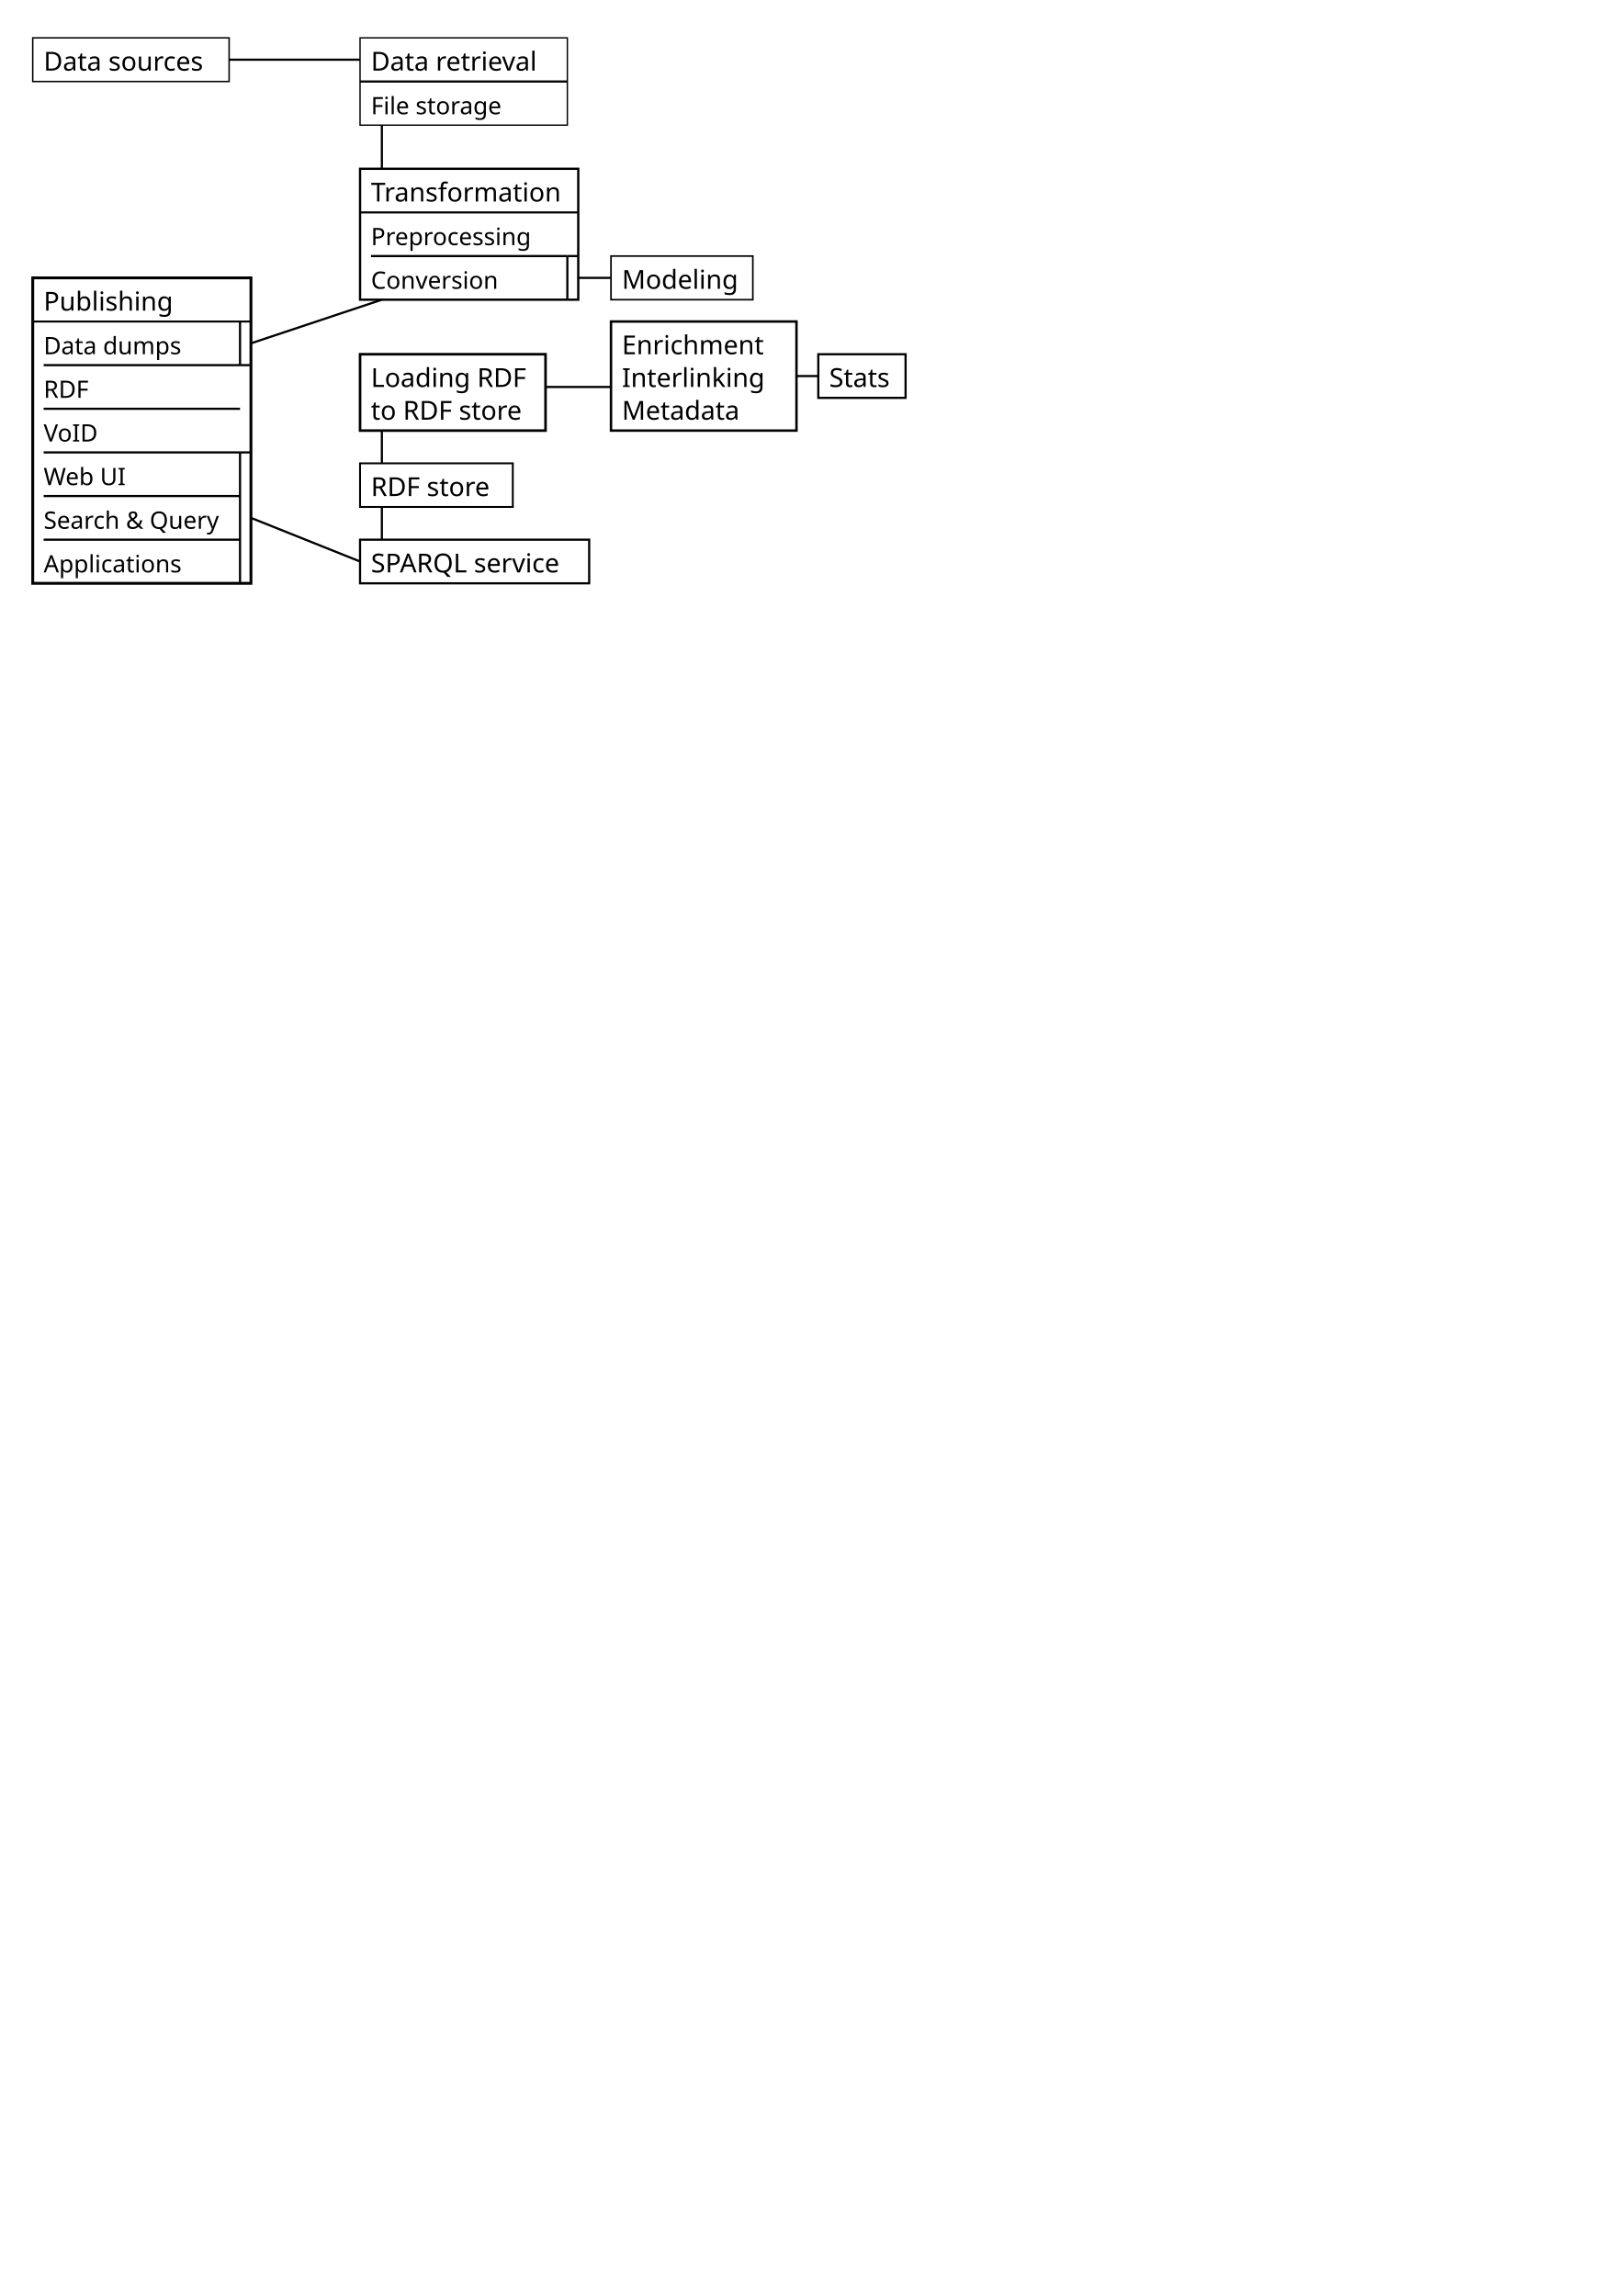
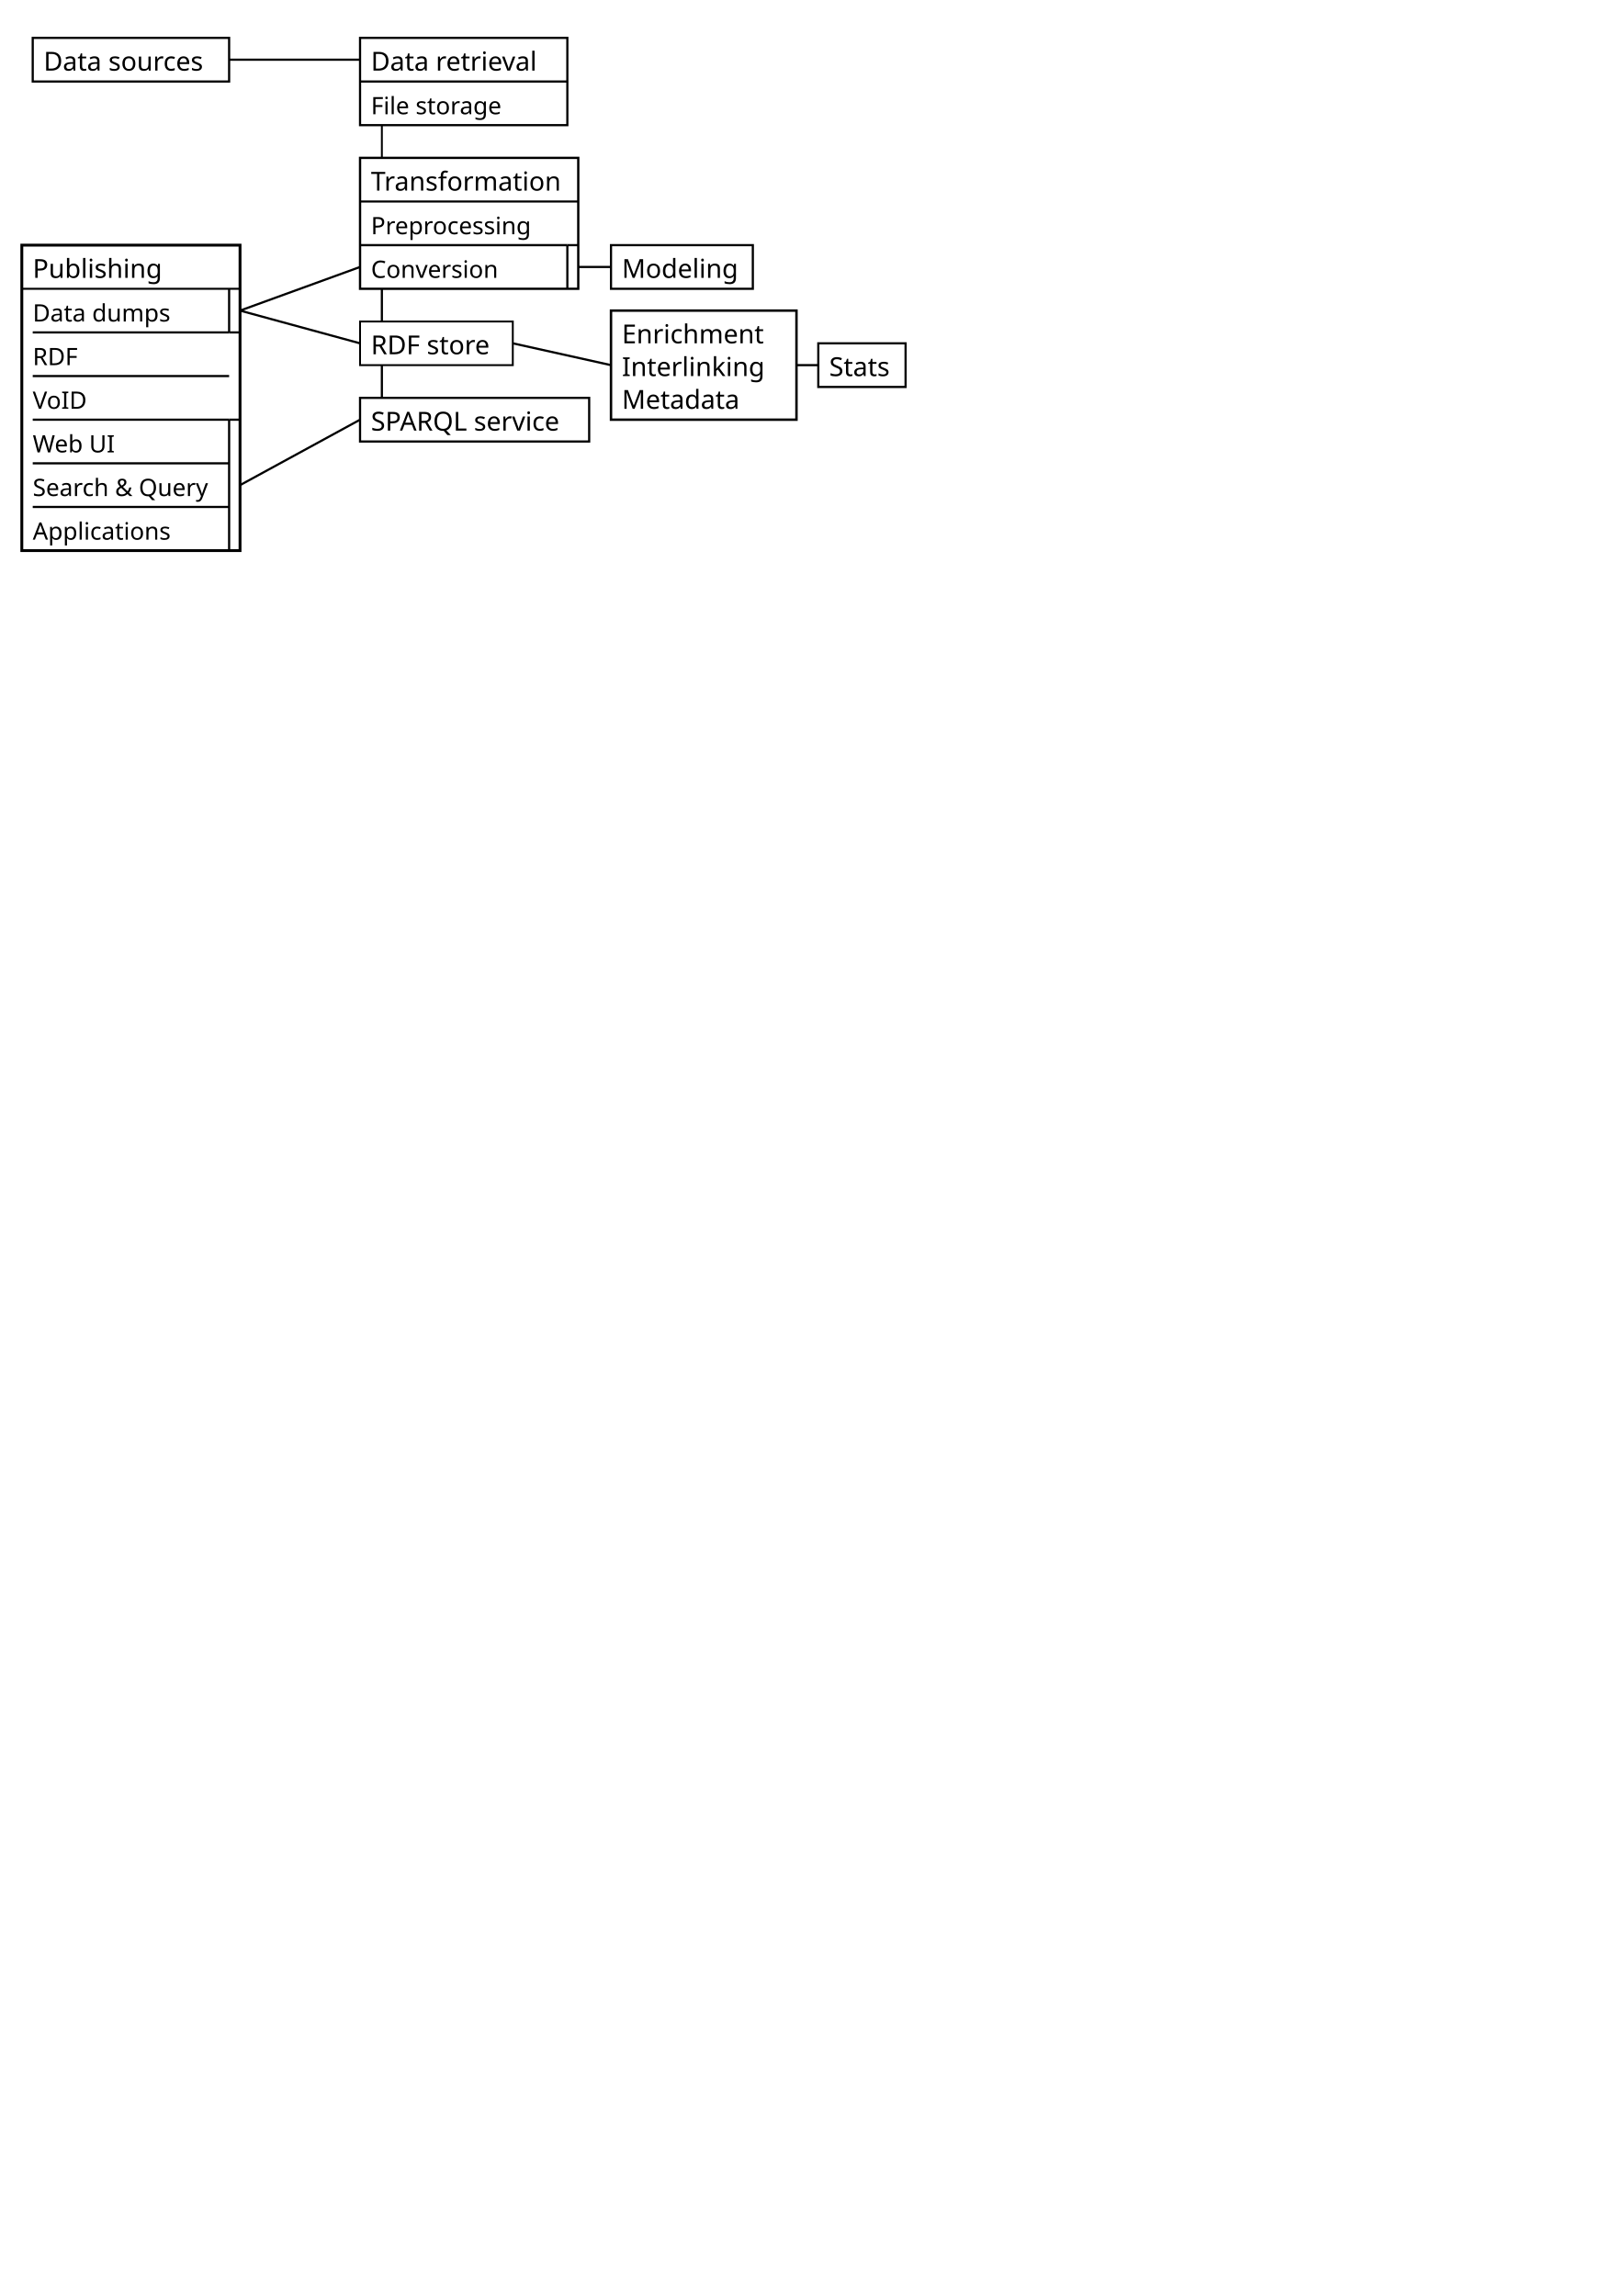
<svg xmlns="http://www.w3.org/2000/svg" width="744.094" height="1052.362" id="svg3055" version="1.1">
  <defs id="defs3057" />
  <g id="layer1">
-     <rect style="fill:none;stroke:#000000;stroke-width:0.671;stroke-miterlimit:4;stroke-opacity:1;stroke-dasharray:none" id="rect3069" width="90" height="20" x="15" y="17.362" />
-     <rect style="fill:none;stroke:#000000;stroke-width:0.629;stroke-miterlimit:4;stroke-opacity:1;stroke-dasharray:none" id="rect3839" width="95" height="40" x="165" y="17.362" />
+     <rect style="fill:none;stroke:#000000;stroke-width:1;stroke-miterlimit:4;stroke-opacity:1;stroke-dasharray:none" id="rect3069" width="90" height="20" x="15" y="17.362" />
+     <rect style="fill:none;stroke:#000000;stroke-width:1;stroke-miterlimit:4;stroke-opacity:1;stroke-dasharray:none" id="rect3839" width="95" height="40" x="165" y="17.362" />
    <text xml:space="preserve" style="font-size:40px;font-style:normal;font-weight:normal;line-height:125%;letter-spacing:0px;word-spacing:0px;fill:#000000;fill-opacity:1;stroke:none;font-family:Sans" x="20" y="32.362" id="text3841">
      <tspan id="tspan3843" x="20" y="32.362" style="font-size:12px">Data sources</tspan>
    </text>
    <text xml:space="preserve" style="font-size:40px;font-style:normal;font-weight:normal;line-height:125%;letter-spacing:0px;word-spacing:0px;fill:#000000;fill-opacity:1;stroke:none;font-family:Sans" x="170" y="32.362" id="text3845">
      <tspan id="tspan3847" x="170" y="32.362" style="font-size:12px">Data retrieval</tspan>
    </text>
    <text xml:space="preserve" style="font-size:12px;font-style:normal;font-weight:normal;line-height:125%;letter-spacing:0px;word-spacing:0px;fill:#000000;fill-opacity:1;stroke:none;font-family:Sans" x="170" y="52.362" id="text3849">
      <tspan id="tspan3851" x="170" y="52.362" style="font-size:11px">File storage</tspan>
    </text>
-     <rect style="fill:none;stroke:#000000;stroke-width:1.054;stroke-opacity:1" id="rect3853" width="100" height="60" x="165" y="77.362" />
-     <text xml:space="preserve" style="font-size:12px;font-style:normal;font-weight:normal;line-height:125%;letter-spacing:0px;word-spacing:0px;fill:#000000;fill-opacity:1;stroke:none;font-family:Sans" x="170" y="92.362" id="text3855">
-       <tspan id="tspan3857" x="170" y="92.362">Transformation</tspan>
+     <rect style="fill:none;stroke:#000000;stroke-width:1.054;stroke-opacity:1" id="rect3853" width="100" height="60" x="165" y="72.362" />
+     <text xml:space="preserve" style="font-size:12px;font-style:normal;font-weight:normal;line-height:125%;letter-spacing:0px;word-spacing:0px;fill:#000000;fill-opacity:1;stroke:none;font-family:Sans" x="170" y="87.362" id="text3855">
+       <tspan id="tspan3857" x="170" y="87.362">Transformation</tspan>
    </text>
-     <text xml:space="preserve" style="font-size:12px;font-style:normal;font-weight:normal;line-height:125%;letter-spacing:0px;word-spacing:0px;fill:#000000;fill-opacity:1;stroke:none;font-family:Sans" x="170" y="112.362" id="text3859">
-       <tspan id="tspan3861" x="170" y="112.362" style="font-size:11px">Preprocessing</tspan>
+     <text xml:space="preserve" style="font-size:12px;font-style:normal;font-weight:normal;line-height:125%;letter-spacing:0px;word-spacing:0px;fill:#000000;fill-opacity:1;stroke:none;font-family:Sans" x="170" y="107.362" id="text3859">
+       <tspan id="tspan3861" x="170" y="107.362" style="font-size:11px">Preprocessing</tspan>
    </text>
-     <text xml:space="preserve" style="font-size:11px;font-style:normal;font-weight:normal;line-height:125%;letter-spacing:0px;word-spacing:0px;fill:#000000;fill-opacity:1;stroke:none;font-family:Sans" x="170" y="132.362" id="text3863">
-       <tspan id="tspan3865" x="170" y="132.362">Conversion</tspan>
+     <text xml:space="preserve" style="font-size:11px;font-style:normal;font-weight:normal;line-height:125%;letter-spacing:0px;word-spacing:0px;fill:#000000;fill-opacity:1;stroke:none;font-family:Sans" x="170" y="127.362" id="text3863">
+       <tspan id="tspan3865" x="170" y="127.362">Conversion</tspan>
    </text>
-     <path style="fill:none;stroke:#000000;stroke-width:0.953px;stroke-linecap:butt;stroke-linejoin:miter;stroke-opacity:1" d="m 165,97.362 100,0" id="path3877" />
-     <rect style="fill:none;stroke:#000000;stroke-width:0.736;stroke-opacity:1" id="rect3879" width="65" height="20" x="280" y="117.362" />
-     <text xml:space="preserve" style="font-size:12px;font-style:normal;font-weight:normal;line-height:125%;letter-spacing:0px;word-spacing:0px;fill:#000000;fill-opacity:1;stroke:none;font-family:Sans" x="285" y="132.362" id="text3881">
-       <tspan id="tspan3883" x="285" y="132.362">Modeling</tspan>
+     <path style="fill:none;stroke:#000000;stroke-width:0.953px;stroke-linecap:butt;stroke-linejoin:miter;stroke-opacity:1" d="m 165,92.362 100,0" id="path3877" />
+     <rect style="fill:none;stroke:#000000;stroke-width:1;stroke-opacity:1;stroke-miterlimit:4;stroke-dasharray:none" id="rect3879" width="65" height="20" x="280" y="112.362" />
+     <text xml:space="preserve" style="font-size:12px;font-style:normal;font-weight:normal;line-height:125%;letter-spacing:0px;word-spacing:0px;fill:#000000;fill-opacity:1;stroke:none;font-family:Sans" x="285" y="127.362" id="text3881">
+       <tspan id="tspan3883" x="285" y="127.362">Modeling</tspan>
    </text>
-     <path style="fill:none;stroke:#000000;stroke-width:1px;stroke-linecap:butt;stroke-linejoin:miter;stroke-opacity:1" d="m 170,117.362 90,0" id="path3885" />
-     <text xml:space="preserve" style="font-size:12px;font-style:normal;font-weight:normal;line-height:125%;letter-spacing:0px;word-spacing:0px;fill:#000000;fill-opacity:1;stroke:none;font-family:Sans" x="285" y="192.362" id="text3889">
-       <tspan id="tspan3891" x="285" y="192.362">Metadata</tspan>
+     <path style="fill:none;stroke:#000000;stroke-width:1.027px;stroke-linecap:butt;stroke-linejoin:miter;stroke-opacity:1" d="m 165,112.362 95,0" id="path3885" />
+     <text xml:space="preserve" style="font-size:12px;font-style:normal;font-weight:normal;line-height:125%;letter-spacing:0px;word-spacing:0px;fill:#000000;fill-opacity:1;stroke:none;font-family:Sans" x="285" y="187.362" id="text3889">
+       <tspan id="tspan3891" x="285" y="187.362">Metadata</tspan>
    </text>
-     <text xml:space="preserve" style="font-size:12px;font-style:normal;font-weight:normal;line-height:125%;letter-spacing:0px;word-spacing:0px;fill:#000000;fill-opacity:1;stroke:none;font-family:Sans" x="20" y="202.362" id="text3893">
-       <tspan id="tspan3895" x="20" y="202.362" style="font-size:11px">VoID</tspan>
+     <text xml:space="preserve" style="font-size:12px;font-style:normal;font-weight:normal;line-height:125%;letter-spacing:0px;word-spacing:0px;fill:#000000;fill-opacity:1;stroke:none;font-family:Sans" x="15" y="187.362" id="text3893">
+       <tspan id="tspan3895" x="15" y="187.362" style="font-size:11px">VoID</tspan>
    </text>
-     <text xml:space="preserve" style="font-size:12px;font-style:normal;font-weight:normal;line-height:125%;letter-spacing:0px;word-spacing:0px;fill:#000000;fill-opacity:1;stroke:none;font-family:Sans" x="380" y="177.362" id="text3897">
-       <tspan id="tspan3899" x="380" y="177.362">Stats</tspan>
+     <text xml:space="preserve" style="font-size:12px;font-style:normal;font-weight:normal;line-height:125%;letter-spacing:0px;word-spacing:0px;fill:#000000;fill-opacity:1;stroke:none;font-family:Sans" x="380" y="172.362" id="text3897">
+       <tspan id="tspan3899" x="380" y="172.362">Stats</tspan>
    </text>
-     <rect style="fill:none;stroke:#000000;stroke-opacity:1" id="rect3901" width="40" height="20" x="375" y="162.362" />
-     <text xml:space="preserve" style="font-size:12px;font-style:normal;font-weight:normal;line-height:125%;letter-spacing:0px;word-spacing:0px;fill:#000000;fill-opacity:1;stroke:none;font-family:Sans" x="285" y="162.362" id="text3903">
-       <tspan id="tspan3905" x="285" y="162.362">Enrichment</tspan>
-       <tspan x="285" y="177.362" id="tspan3909">Interlinking</tspan>
+     <rect style="fill:none;stroke:#000000;stroke-opacity:1" id="rect3901" width="40" height="20" x="375" y="157.362" />
+     <text xml:space="preserve" style="font-size:12px;font-style:normal;font-weight:normal;line-height:125%;letter-spacing:0px;word-spacing:0px;fill:#000000;fill-opacity:1;stroke:none;font-family:Sans" x="285" y="157.362" id="text3903">
+       <tspan id="tspan3905" x="285" y="157.362">Enrichment</tspan>
+       <tspan x="285" y="172.362" id="tspan3909">Interlinking</tspan>
    </text>
-     <rect style="fill:none;stroke:#000000;stroke-width:1.118;stroke-opacity:1" id="rect3913" width="85" height="50" x="280" y="147.362" />
-     <text xml:space="preserve" style="font-size:12px;font-style:normal;font-weight:normal;line-height:125%;letter-spacing:0px;word-spacing:0px;fill:#000000;fill-opacity:1;stroke:none;font-family:Sans" x="170" y="177.362" id="text3934">
-       <tspan id="tspan3936" x="170" y="177.362">Loading RDF</tspan>
-       <tspan x="170" y="192.362" id="tspan3938">to RDF store</tspan>
+     <rect style="fill:none;stroke:#000000;stroke-width:1.118;stroke-opacity:1" id="rect3913" width="85" height="50" x="280" y="142.362" />
+     <text xml:space="preserve" style="font-size:12px;font-style:normal;font-weight:normal;line-height:125%;letter-spacing:0px;word-spacing:0px;fill:#000000;fill-opacity:1;stroke:none;font-family:Sans" x="170" y="197.362" id="text3940">
+       <tspan id="tspan3942" x="170" y="197.362">SPARQL service</tspan>
    </text>
-     <text xml:space="preserve" style="font-size:12px;font-style:normal;font-weight:normal;line-height:125%;letter-spacing:0px;word-spacing:0px;fill:#000000;fill-opacity:1;stroke:none;font-family:Sans" x="170" y="262.362" id="text3940">
-       <tspan id="tspan3942" x="170" y="262.362">SPARQL service</tspan>
+     <text xml:space="preserve" style="font-size:12px;font-style:normal;font-weight:normal;line-height:125%;letter-spacing:0px;word-spacing:0px;fill:#000000;fill-opacity:1;stroke:none;font-family:Sans" x="15" y="147.362" id="text3944">
+       <tspan id="tspan3946" x="15" y="147.362" style="font-size:11px">Data dumps</tspan>
    </text>
-     <text xml:space="preserve" style="font-size:12px;font-style:normal;font-weight:normal;line-height:125%;letter-spacing:0px;word-spacing:0px;fill:#000000;fill-opacity:1;stroke:none;font-family:Sans" x="20" y="162.362" id="text3944">
-       <tspan id="tspan3946" x="20" y="162.362" style="font-size:11px">Data dumps</tspan>
+     <text xml:space="preserve" style="font-size:12px;font-style:normal;font-weight:normal;line-height:125%;letter-spacing:0px;word-spacing:0px;fill:#000000;fill-opacity:1;stroke:none;font-family:Sans" x="15" y="127.362" id="text3948">
+       <tspan id="tspan3950" x="15" y="127.362">Publishing</tspan>
    </text>
-     <text xml:space="preserve" style="font-size:12px;font-style:normal;font-weight:normal;line-height:125%;letter-spacing:0px;word-spacing:0px;fill:#000000;fill-opacity:1;stroke:none;font-family:Sans" x="20" y="142.362" id="text3948">
-       <tspan id="tspan3950" x="20" y="142.362">Publishing</tspan>
+     <text xml:space="preserve" style="font-size:12px;font-style:normal;font-weight:normal;line-height:125%;letter-spacing:0px;word-spacing:0px;fill:#000000;fill-opacity:1;stroke:none;font-family:Sans" x="15" y="227.362" id="text3952">
+       <tspan x="15" y="227.362" id="tspan3956" style="font-size:11px">Search &amp; Query</tspan>
    </text>
-     <text xml:space="preserve" style="font-size:12px;font-style:normal;font-weight:normal;line-height:125%;letter-spacing:0px;word-spacing:0px;fill:#000000;fill-opacity:1;stroke:none;font-family:Sans" x="20" y="242.362" id="text3952">
-       <tspan x="20" y="242.362" id="tspan3956" style="font-size:11px">Search &amp; Query</tspan>
+     <text xml:space="preserve" style="font-size:12px;font-style:normal;font-weight:normal;line-height:125%;letter-spacing:0px;word-spacing:0px;fill:#000000;fill-opacity:1;stroke:none;font-family:Sans" x="15" y="207.362" id="text3958">
+       <tspan id="tspan3960" x="15" y="207.362" style="font-size:11px">Web UI</tspan>
    </text>
-     <text xml:space="preserve" style="font-size:12px;font-style:normal;font-weight:normal;line-height:125%;letter-spacing:0px;word-spacing:0px;fill:#000000;fill-opacity:1;stroke:none;font-family:Sans" x="20" y="222.362" id="text3958">
-       <tspan id="tspan3960" x="20" y="222.362" style="font-size:11px">Web UI</tspan>
+     <text xml:space="preserve" style="font-size:12px;font-style:normal;font-weight:normal;line-height:125%;letter-spacing:0px;word-spacing:0px;fill:#000000;fill-opacity:1;stroke:none;font-family:Sans" x="15" y="167.362" id="text3962">
+       <tspan id="tspan3964" x="15" y="167.362" style="font-size:11px">RDF</tspan>
    </text>
-     <text xml:space="preserve" style="font-size:12px;font-style:normal;font-weight:normal;line-height:125%;letter-spacing:0px;word-spacing:0px;fill:#000000;fill-opacity:1;stroke:none;font-family:Sans" x="20" y="182.362" id="text3962">
-       <tspan id="tspan3964" x="20" y="182.362" style="font-size:11px">RDF</tspan>
+     <text xml:space="preserve" style="font-size:12px;font-style:normal;font-weight:normal;line-height:125%;letter-spacing:0px;word-spacing:0px;fill:#000000;fill-opacity:1;stroke:none;font-family:Sans" x="15" y="247.362" id="text3970">
+       <tspan id="tspan3972" x="15" y="247.362" style="font-size:11px">Applications</tspan>
    </text>
-     <text xml:space="preserve" style="font-size:12px;font-style:normal;font-weight:normal;line-height:125%;letter-spacing:0px;word-spacing:0px;fill:#000000;fill-opacity:1;stroke:none;font-family:Sans" x="20" y="262.362" id="text3970">
-       <tspan id="tspan3972" x="20" y="262.362" style="font-size:11px">Applications</tspan>
+     <text xml:space="preserve" style="font-size:12px;font-style:normal;font-weight:normal;line-height:125%;letter-spacing:0px;word-spacing:0px;fill:#000000;fill-opacity:1;stroke:none;font-family:Sans" x="170" y="162.362" id="text3974">
+       <tspan id="tspan3976" x="170" y="162.362">RDF store</tspan>
    </text>
-     <text xml:space="preserve" style="font-size:12px;font-style:normal;font-weight:normal;line-height:125%;letter-spacing:0px;word-spacing:0px;fill:#000000;fill-opacity:1;stroke:none;font-family:Sans" x="170" y="227.362" id="text3974">
-       <tspan id="tspan3976" x="170" y="227.362">RDF store</tspan>
-     </text>
-     <rect style="fill:none;stroke:#000000;stroke-width:1.183;stroke-opacity:1" id="rect3978" width="85" height="35" x="165" y="162.362" />
-     <rect style="fill:none;stroke:#000000;stroke-width:0.864;stroke-miterlimit:4;stroke-opacity:1;stroke-dasharray:none" id="rect3982" width="70" height="20" x="165" y="212.362" />
-     <rect style="fill:none;stroke:#000000;stroke-width:1;stroke-miterlimit:4;stroke-opacity:1;stroke-dasharray:none" id="rect3984" width="105" height="20" x="165" y="247.362" />
-     <rect style="fill:none;stroke:#000000;stroke-width:1.317;stroke-miterlimit:4;stroke-opacity:1;stroke-dasharray:none" id="rect3986" width="100" height="140" x="15" y="127.362" />
-     <path style="fill:none;stroke:#000000;stroke-width:0.913px;stroke-linecap:butt;stroke-linejoin:miter;stroke-opacity:1" d="m 15,147.362 100,0" id="path3988" />
-     <path style="fill:none;stroke:#000000;stroke-width:1px;stroke-linecap:butt;stroke-linejoin:miter;stroke-opacity:1" d="m 20,167.362 90,0" id="path3990" />
-     <path style="fill:none;stroke:#000000;stroke-width:1px;stroke-linecap:butt;stroke-linejoin:miter;stroke-opacity:1" d="m 20,187.362 90,0" id="path3992" />
-     <path style="fill:none;stroke:#000000;stroke-width:1px;stroke-linecap:butt;stroke-linejoin:miter;stroke-opacity:1;display:inline" d="m 20,207.362 90,0" id="path3994" />
-     <path style="fill:none;stroke:#000000;stroke-width:1px;stroke-linecap:butt;stroke-linejoin:miter;stroke-opacity:1;display:inline" d="m 20,227.362 90,0" id="path3996" />
-     <path style="fill:none;stroke:#000000;stroke-width:1px;stroke-linecap:butt;stroke-linejoin:miter;stroke-opacity:1;display:inline" d="m 20,247.362 90,0" id="path3996-9" />
+     <rect style="fill:none;stroke:#000000;stroke-width:0.864;stroke-miterlimit:4;stroke-opacity:1;stroke-dasharray:none" id="rect3982" width="70" height="20" x="165" y="147.362" />
+     <rect style="fill:none;stroke:#000000;stroke-width:1;stroke-miterlimit:4;stroke-opacity:1;stroke-dasharray:none" id="rect3984" width="105" height="20" x="165" y="182.362" />
+     <rect style="fill:none;stroke:#000000;stroke-width:1.317;stroke-miterlimit:4;stroke-opacity:1;stroke-dasharray:none" id="rect3986" width="100" height="140" x="10" y="112.362" />
+     <path style="fill:none;stroke:#000000;stroke-width:0.913px;stroke-linecap:butt;stroke-linejoin:miter;stroke-opacity:1" d="m 10,132.362 100,0" id="path3988" />
+     <path style="fill:none;stroke:#000000;stroke-width:1px;stroke-linecap:butt;stroke-linejoin:miter;stroke-opacity:1" d="m 15,152.362 90,0" id="path3990" />
+     <path style="fill:none;stroke:#000000;stroke-width:1px;stroke-linecap:butt;stroke-linejoin:miter;stroke-opacity:1" d="m 15,172.362 90,0" id="path3992" />
+     <path style="fill:none;stroke:#000000;stroke-width:1px;stroke-linecap:butt;stroke-linejoin:miter;stroke-opacity:1;display:inline" d="m 15,192.362 90,0" id="path3994" />
+     <path style="fill:none;stroke:#000000;stroke-width:1px;stroke-linecap:butt;stroke-linejoin:miter;stroke-opacity:1;display:inline" d="m 15,212.362 90,0" id="path3996" />
+     <path style="fill:none;stroke:#000000;stroke-width:1px;stroke-linecap:butt;stroke-linejoin:miter;stroke-opacity:1;display:inline" d="m 15,232.362 90,0" id="path3996-9" />
    <path style="fill:none;stroke:#000000;stroke-width:1px;stroke-linecap:butt;stroke-linejoin:miter;stroke-opacity:1" d="m 165,37.362 95,0" id="path4023" />
-     <path style="fill:none;stroke:#000000;stroke-width:1px;stroke-linecap:butt;stroke-linejoin:miter;stroke-opacity:1;display:inline" d="m 110,207.362 0,60" id="path4025" />
-     <path style="fill:none;stroke:#000000;stroke-width:1px;stroke-linecap:butt;stroke-linejoin:miter;stroke-opacity:1" d="m 110,207.362 5,0" id="path4029" />
-     <path style="fill:none;stroke:#000000;stroke-width:1px;stroke-linecap:butt;stroke-linejoin:miter;stroke-opacity:1" d="m 175,57.362 0,20" id="path4033" />
-     <path style="fill:none;stroke:#000000;stroke-width:1px;stroke-linecap:butt;stroke-linejoin:miter;stroke-opacity:1" d="m 175,197.362 0,15" id="path4037" />
-     <path style="fill:none;stroke:#000000;stroke-width:1px;stroke-linecap:butt;stroke-linejoin:miter;stroke-opacity:1" d="m 175,232.362 0,15" id="path4039" />
-     <path style="fill:none;stroke:#000000;stroke-width:1px;stroke-linecap:butt;stroke-linejoin:miter;stroke-opacity:1" d="m 260,137.362 0,-20" id="path4041" />
-     <path style="fill:none;stroke:#000000;stroke-width:1px;stroke-linecap:butt;stroke-linejoin:miter;stroke-opacity:1" d="m 265,117.362 -5,0" id="path4043" />
+     <path style="fill:none;stroke:#000000;stroke-width:1px;stroke-linecap:butt;stroke-linejoin:miter;stroke-opacity:1;display:inline" d="m 105,192.362 0,60" id="path4025" />
+     <path style="fill:none;stroke:#000000;stroke-width:1px;stroke-linecap:butt;stroke-linejoin:miter;stroke-opacity:1" d="m 105,192.362 5,0" id="path4029" />
+     <path style="fill:none;stroke:#000000;stroke-width:0.866px;stroke-linecap:butt;stroke-linejoin:miter;stroke-opacity:1" d="m 175,57.362 0,15" id="path4033" />
+     <path style="fill:none;stroke:#000000;stroke-width:1px;stroke-linecap:butt;stroke-linejoin:miter;stroke-opacity:1" d="m 175,132.362 0,15" id="path4037" />
+     <path style="fill:none;stroke:#000000;stroke-width:1px;stroke-linecap:butt;stroke-linejoin:miter;stroke-opacity:1" d="m 175,167.362 0,15" id="path4039" />
+     <path style="fill:none;stroke:#000000;stroke-width:1px;stroke-linecap:butt;stroke-linejoin:miter;stroke-opacity:1" d="m 260,132.362 0,-20" id="path4041" />
+     <path style="fill:none;stroke:#000000;stroke-width:1px;stroke-linecap:butt;stroke-linejoin:miter;stroke-opacity:1" d="m 265,112.362 -5,0" id="path4043" />
    <path style="fill:none;stroke:#000000;stroke-width:1px;stroke-linecap:butt;stroke-linejoin:miter;stroke-opacity:1" d="m 105,27.362 60,0" id="path4045" />
-     <path style="fill:none;stroke:#000000;stroke-width:1px;stroke-linecap:butt;stroke-linejoin:miter;stroke-opacity:1" d="m 265,127.362 15,0" id="path4047" />
-     <path style="fill:none;stroke:#000000;stroke-width:1px;stroke-linecap:butt;stroke-linejoin:miter;stroke-opacity:1" d="m 280,177.362 -30,0" id="path4055" />
-     <path style="fill:none;stroke:#000000;stroke-width:1px;stroke-linecap:butt;stroke-linejoin:miter;stroke-opacity:1" d="m 365,172.362 10,0" id="path4057" />
-     <path style="fill:none;stroke:#000000;stroke-width:1px;stroke-linecap:butt;stroke-linejoin:miter;stroke-opacity:1;display:inline" d="m 110,147.362 0,20" id="path4059" />
-     <path style="fill:none;stroke:#000000;stroke-width:1px;stroke-linecap:butt;stroke-linejoin:miter;stroke-opacity:1" d="m 115,167.362 -5,0" id="path4061" />
-     <path style="fill:none;stroke:#000000;stroke-width:1px;stroke-linecap:butt;stroke-linejoin:miter;stroke-opacity:1" d="m 175,137.362 -60,20" id="path4063" />
-     <path style="fill:none;stroke:#000000;stroke-width:1px;stroke-linecap:butt;stroke-linejoin:miter;stroke-opacity:1" d="m 115,237.362 50,20" id="path4065" />
+     <path style="fill:none;stroke:#000000;stroke-width:1px;stroke-linecap:butt;stroke-linejoin:miter;stroke-opacity:1" d="m 265,122.362 15,0" id="path4047" />
+     <path style="fill:none;stroke:#000000;stroke-width:1px;stroke-linecap:butt;stroke-linejoin:miter;stroke-opacity:1" d="m 365,167.362 10,0" id="path4057" />
+     <path style="fill:none;stroke:#000000;stroke-width:1px;stroke-linecap:butt;stroke-linejoin:miter;stroke-opacity:1;display:inline" d="m 105,132.362 0,20" id="path4059" />
+     <path style="fill:none;stroke:#000000;stroke-width:1px;stroke-linecap:butt;stroke-linejoin:miter;stroke-opacity:1" d="m 110,152.362 -5,0" id="path4061" />
+     <path style="fill:none;stroke:#000000;stroke-width:1px;stroke-linecap:butt;stroke-linejoin:miter;stroke-opacity:1" d="m 165,122.362 -55,20" id="path3059" />
+     <path style="fill:none;stroke:#000000;stroke-width:1px;stroke-linecap:butt;stroke-linejoin:miter;stroke-opacity:1" d="m 165,192.362 -55,30" id="path3061" />
+     <path style="fill:none;stroke:#000000;stroke-width:1px;stroke-linecap:butt;stroke-linejoin:miter;stroke-opacity:1" d="m 235,157.362 45,10" id="path3063" />
+     <path style="fill:none;stroke:#000000;stroke-width:1px;stroke-linecap:butt;stroke-linejoin:miter;stroke-opacity:1" d="m 165,157.362 -55,-15" id="path3835" />
  </g>
</svg>
